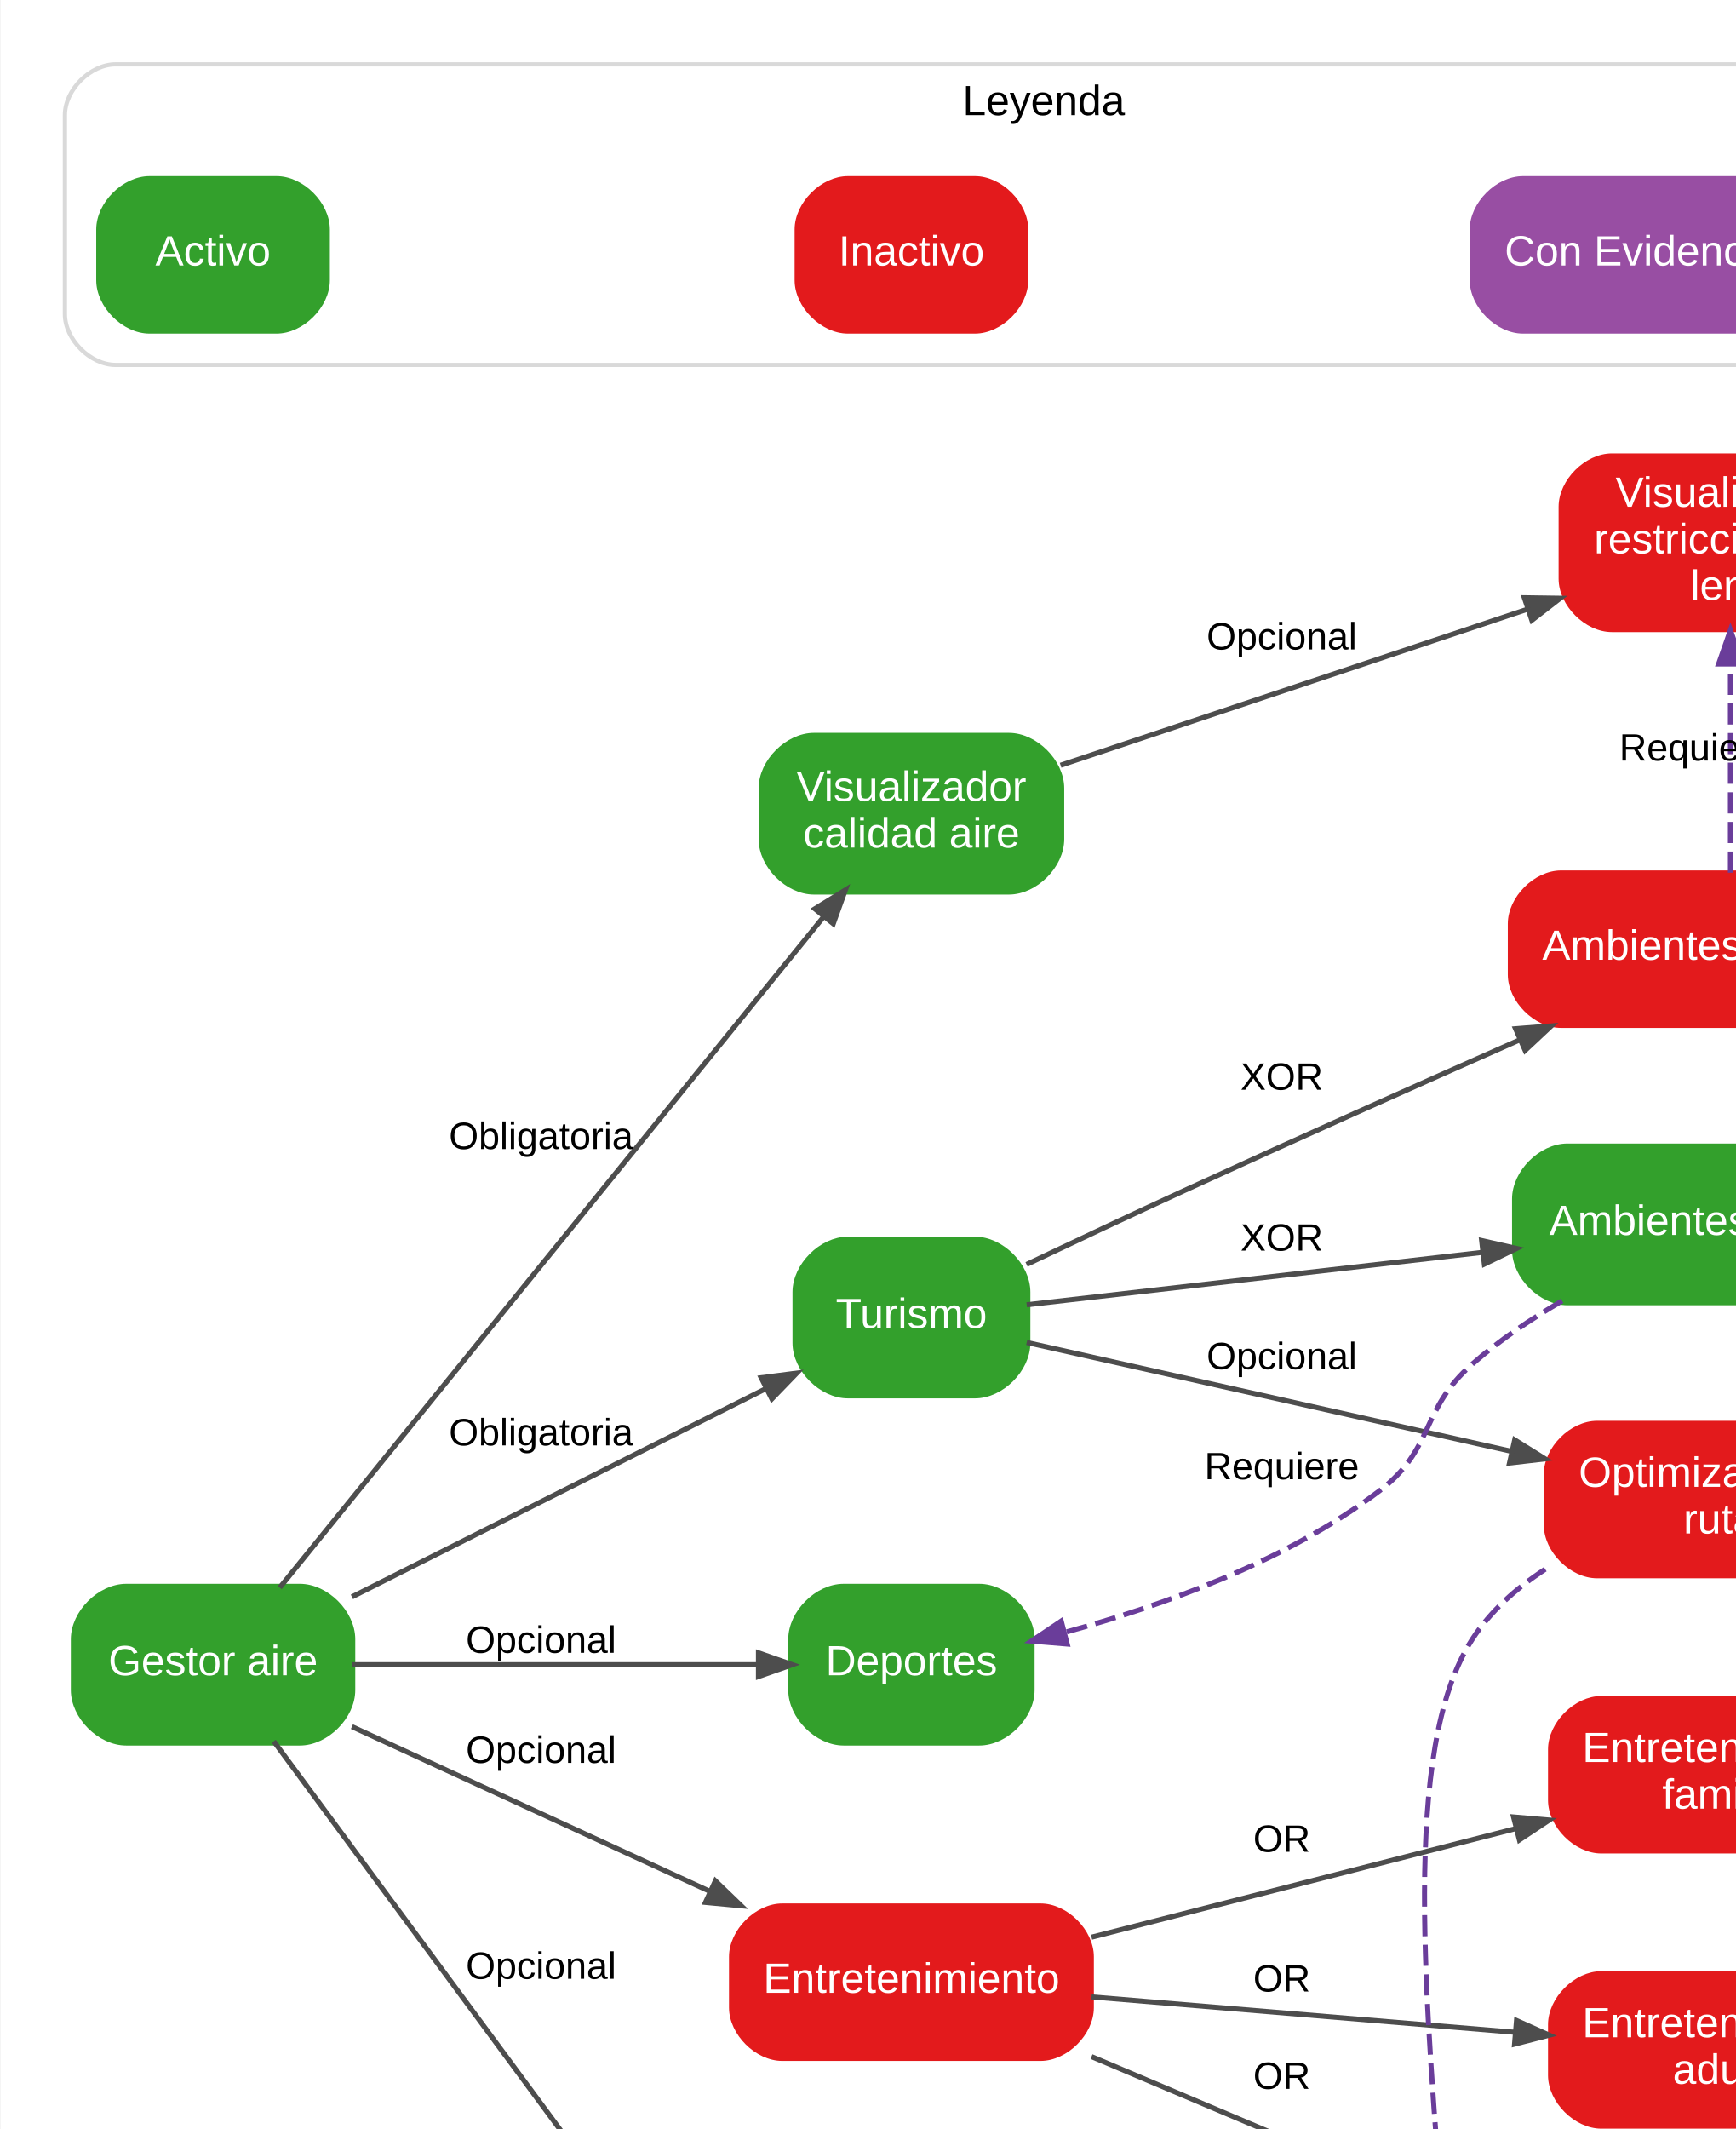
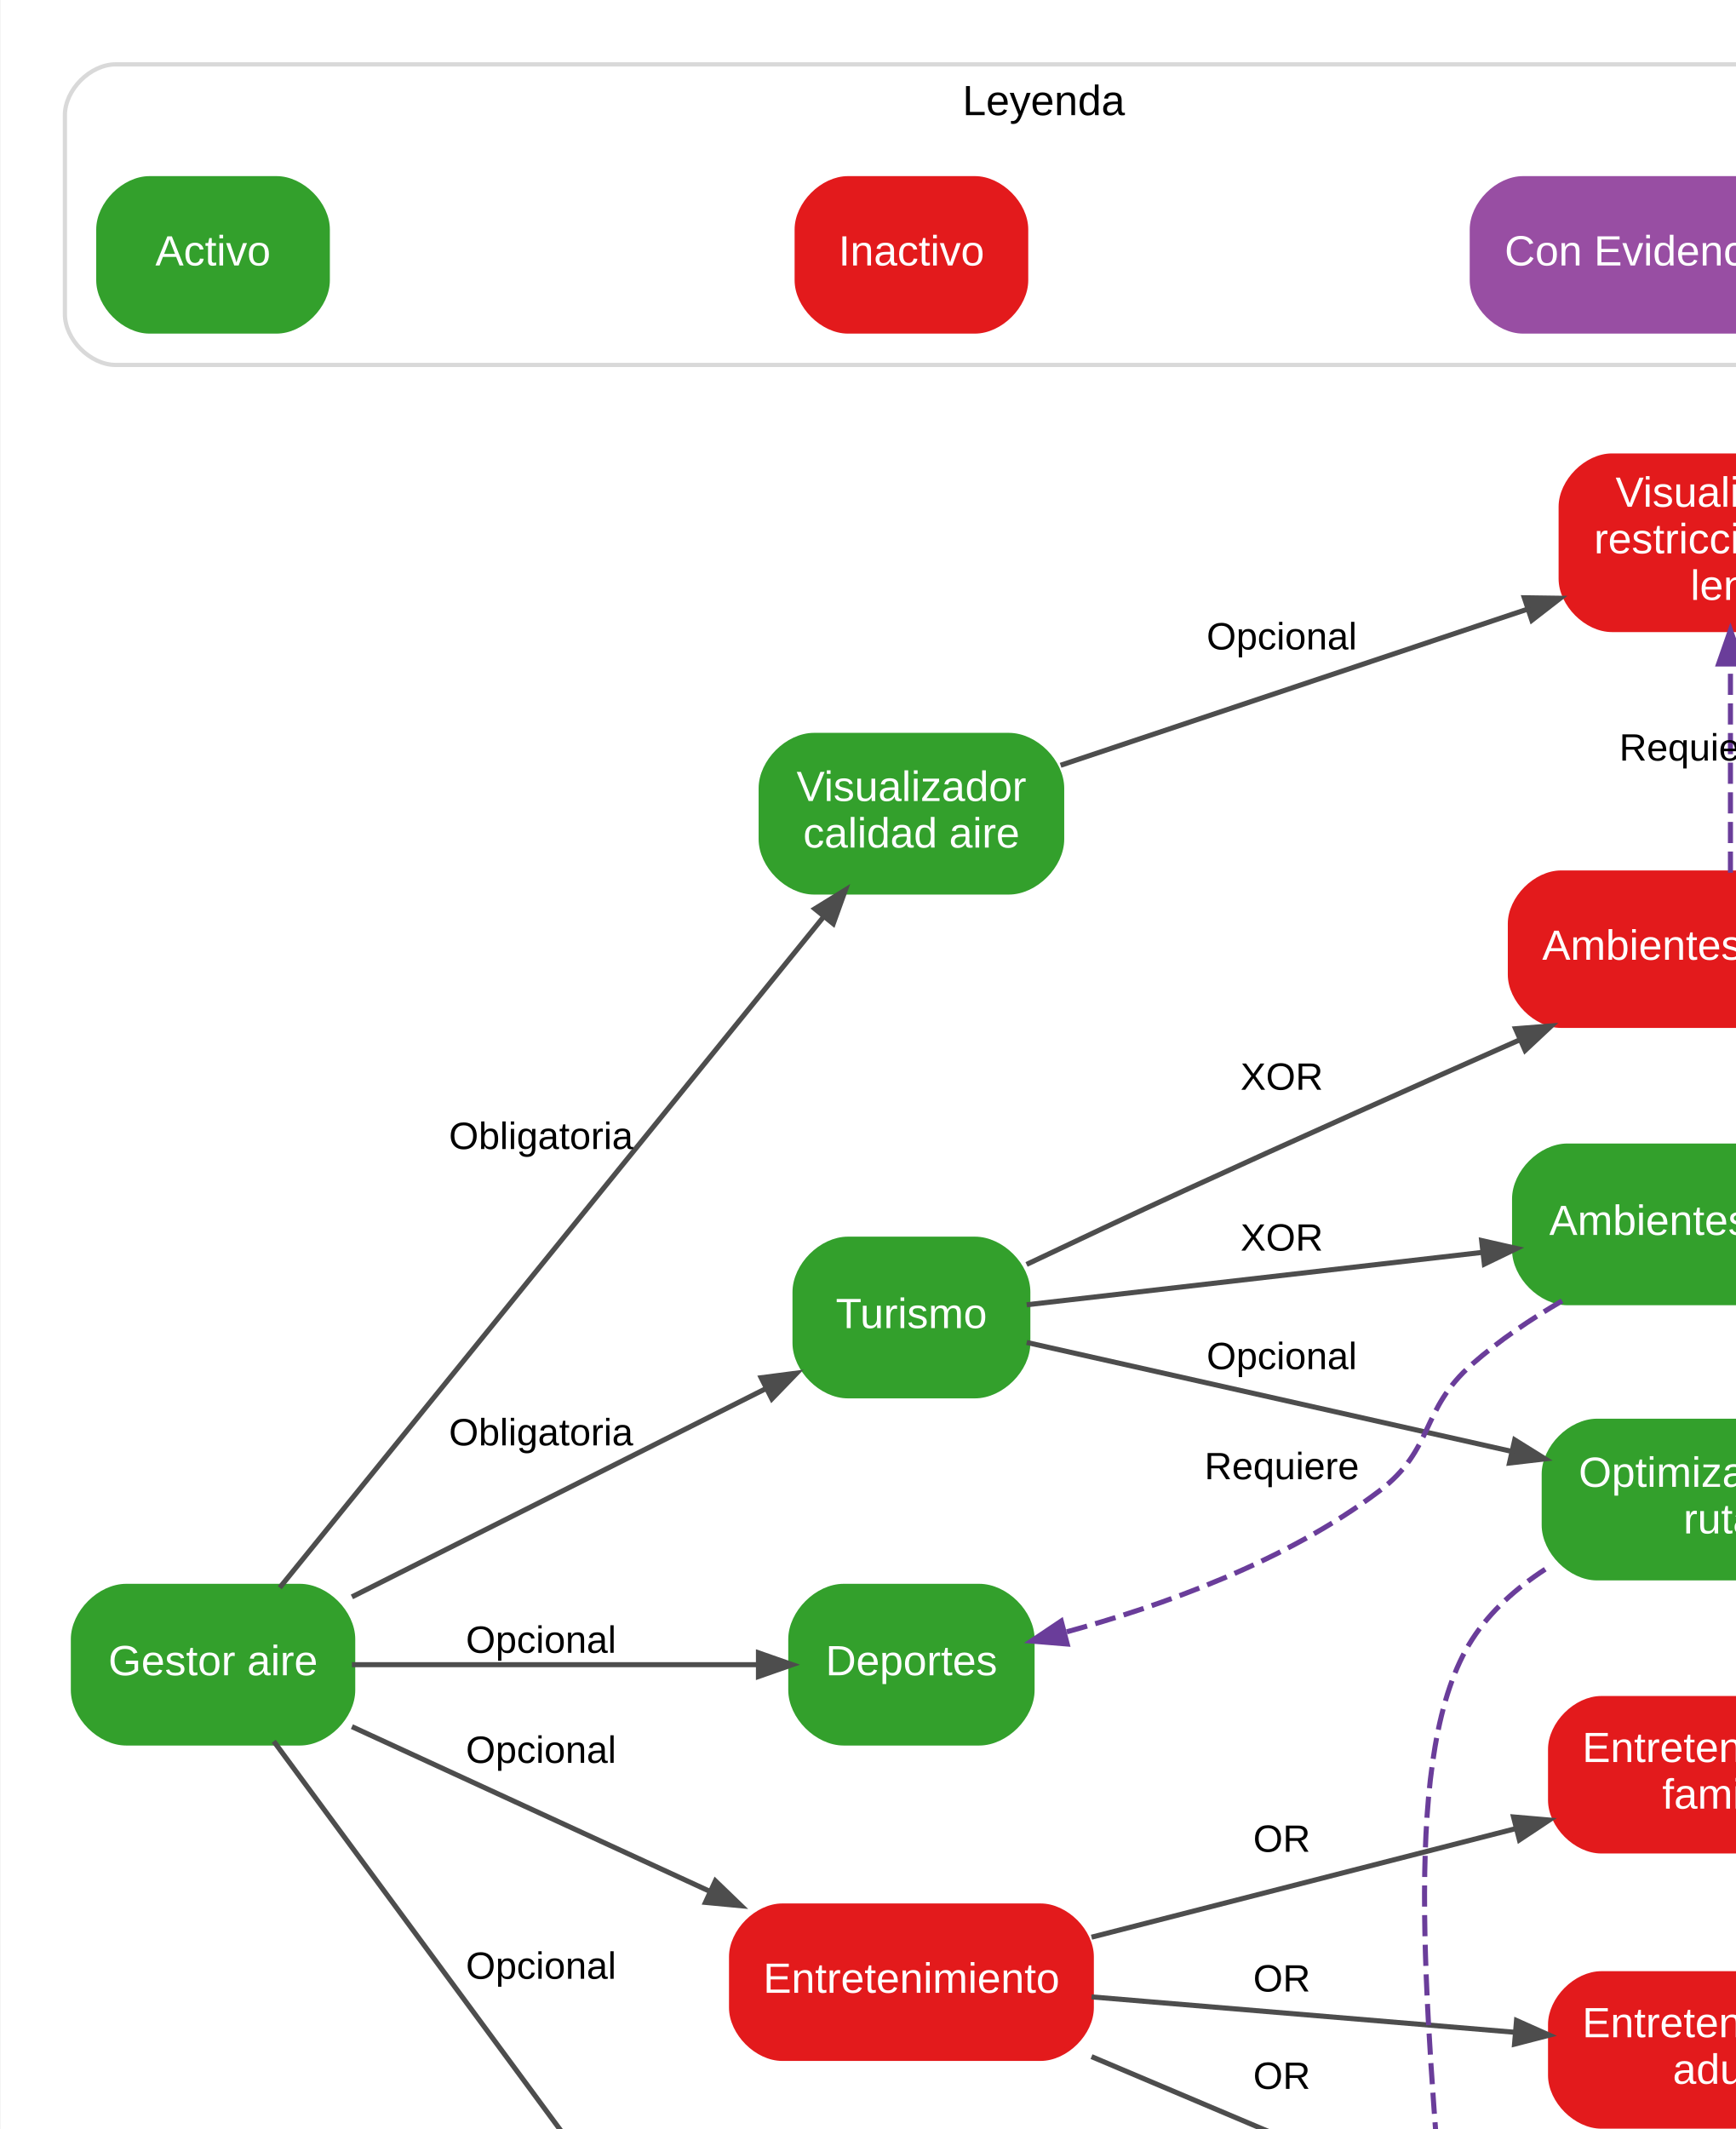
<svg xmlns="http://www.w3.org/2000/svg" width="958pt" height="1175pt" viewBox="0.00 0.00 626.90 769.40">
  <g id="graph0" class="graph" transform="scale(1.53 1.53) rotate(0) translate(7.2 762.2)">
    <polygon fill="white" stroke="transparent" points="-7.2,7.2 -7.2,-762.2 619.7,-762.2 619.7,7.2 -7.2,7.2" />
    <g id="clust1" class="cluster">
      <path fill="none" stroke="#d9d9d9" d="M20,-676C20,-676 458.5,-676 458.5,-676 464.5,-676 470.5,-682 470.5,-688 470.5,-688 470.5,-735 470.5,-735 470.5,-741 464.5,-747 458.5,-747 458.5,-747 20,-747 20,-747 14,-747 8,-741 8,-735 8,-735 8,-688 8,-688 8,-682 14,-676 20,-676" />
      <text text-anchor="middle" x="239.25" y="-735" font-family="Arial" font-size="10.00">Leyenda</text>
    </g>
    <g id="node1" class="node">
      <path fill="#33a02c" stroke="#33a02c" stroke-width="2.2" d="M63.5,-387C63.5,-387 22.5,-387 22.5,-387 16.5,-387 10.5,-381 10.5,-375 10.5,-375 10.5,-363 10.5,-363 10.5,-357 16.5,-351 22.5,-351 22.5,-351 63.5,-351 63.5,-351 69.5,-351 75.5,-357 75.5,-363 75.5,-363 75.5,-375 75.5,-375 75.5,-381 69.5,-387 63.5,-387" />
      <text text-anchor="middle" x="43" y="-366.5" font-family="Arial" font-size="10.00" fill="white">Gestor aire</text>
    </g>
    <g id="node2" class="node">
      <path fill="#33a02c" stroke="#33a02c" stroke-width="2.2" d="M231,-588C231,-588 185,-588 185,-588 179,-588 173,-582 173,-576 173,-576 173,-564 173,-564 173,-558 179,-552 185,-552 185,-552 231,-552 231,-552 237,-552 243,-558 243,-564 243,-564 243,-576 243,-576 243,-582 237,-588 231,-588" />
      <text text-anchor="middle" x="208" y="-573" font-family="Arial" font-size="10.00" fill="white">Visualizador</text>
      <text text-anchor="middle" x="208" y="-562" font-family="Arial" font-size="10.00" fill="white">calidad aire</text>
    </g>
    <g id="edge1" class="edge">
      <path fill="none" stroke="#4d4d4d" stroke-width="1.2" d="M58.75,-387.19C88.15,-423.44 154.05,-504.7 187.18,-545.56" />
      <polygon fill="#4d4d4d" stroke="#4d4d4d" stroke-width="1.2" points="185.18,-547.54 192.4,-551.99 189.53,-544.02 185.18,-547.54" />
      <text text-anchor="middle" x="120.5" y="-490.8" font-family="Arial" font-size="9.00">Obligatoria</text>
    </g>
    <g id="node4" class="node">
      <path fill="#33a02c" stroke="#33a02c" stroke-width="2.2" d="M223,-469C223,-469 193,-469 193,-469 187,-469 181,-463 181,-457 181,-457 181,-445 181,-445 181,-439 187,-433 193,-433 193,-433 223,-433 223,-433 229,-433 235,-439 235,-445 235,-445 235,-457 235,-457 235,-463 229,-469 223,-469" />
      <text text-anchor="middle" x="208" y="-448.5" font-family="Arial" font-size="10.00" fill="white">Turismo</text>
    </g>
    <g id="edge2" class="edge">
      <path fill="none" stroke="#4d4d4d" stroke-width="1.2" d="M75.81,-385.01C103.97,-399.17 144.91,-419.76 173.54,-434.17" />
      <polygon fill="#4d4d4d" stroke="#4d4d4d" stroke-width="1.2" points="172.5,-436.78 180.91,-437.87 175.02,-431.78 172.5,-436.78" />
      <text text-anchor="middle" x="120.5" y="-420.8" font-family="Arial" font-size="9.00">Obligatoria</text>
    </g>
    <g id="node7" class="node">
      <path fill="#33a02c" stroke="#33a02c" stroke-width="2.2" d="M224,-387C224,-387 192,-387 192,-387 186,-387 180,-381 180,-375 180,-375 180,-363 180,-363 180,-357 186,-351 192,-351 192,-351 224,-351 224,-351 230,-351 236,-357 236,-363 236,-363 236,-375 236,-375 236,-381 230,-387 224,-387" />
      <text text-anchor="middle" x="208" y="-366.5" font-family="Arial" font-size="10.00" fill="white">Deportes</text>
    </g>
    <g id="edge3" class="edge">
      <path fill="none" stroke="#4d4d4d" stroke-width="1.2" d="M75.81,-369C103.39,-369 143.23,-369 171.77,-369" />
      <polygon fill="#4d4d4d" stroke="#4d4d4d" stroke-width="1.2" points="171.86,-371.8 179.86,-369 171.86,-366.2 171.86,-371.8" />
      <text text-anchor="middle" x="120.5" y="-371.8" font-family="Arial" font-size="9.00">Opcional</text>
    </g>
    <g id="node8" class="node">
      <path fill="#e31a1c" stroke="#e31a1c" stroke-width="1.2" d="M238.5,-312C238.5,-312 177.5,-312 177.5,-312 171.5,-312 165.5,-306 165.5,-300 165.5,-300 165.5,-288 165.5,-288 165.5,-282 171.5,-276 177.5,-276 177.5,-276 238.5,-276 238.5,-276 244.5,-276 250.5,-282 250.5,-288 250.5,-288 250.5,-300 250.5,-300 250.5,-306 244.5,-312 238.5,-312" />
      <text text-anchor="middle" x="208" y="-291.5" font-family="Arial" font-size="10.00" fill="white">Entretenimiento</text>
    </g>
    <g id="edge4" class="edge">
      <path fill="none" stroke="#4d4d4d" stroke-width="1.2" d="M75.81,-354.36C99.87,-343.29 133.25,-327.93 160.32,-315.48" />
      <polygon fill="#4d4d4d" stroke="#4d4d4d" stroke-width="1.2" points="161.68,-317.93 167.78,-312.05 159.34,-312.85 161.68,-317.93" />
      <text text-anchor="middle" x="120.5" y="-345.8" font-family="Arial" font-size="9.00">Opcional</text>
    </g>
    <g id="node12" class="node">
-       <path fill="#e31a1c" stroke="#e31a1c" stroke-width="1.2" d="M223,-166C223,-166 193,-166 193,-166 187,-166 181,-160 181,-154 181,-154 181,-142 181,-142 181,-136 187,-130 193,-130 193,-130 223,-130 223,-130 229,-130 235,-136 235,-142 235,-142 235,-154 235,-154 235,-160 229,-166 223,-166" />
+       <path fill="#984ea3" stroke="#984ea3" stroke-width="2.2" d="M223,-166C223,-166 193,-166 193,-166 187,-166 181,-160 181,-154 181,-154 181,-142 181,-142 181,-136 187,-130 193,-130 193,-130 223,-130 223,-130 229,-130 235,-136 235,-142 235,-142 235,-154 235,-154 235,-160 229,-166 223,-166" />
      <text text-anchor="middle" x="208" y="-145.5" font-family="Arial" font-size="10.00" fill="white">HQC</text>
    </g>
    <g id="edge5" class="edge">
      <path fill="none" stroke="#4d4d4d" stroke-width="1.2" d="M57.34,-350.91C86.48,-311.4 155.88,-217.32 188.91,-172.52" />
      <polygon fill="#4d4d4d" stroke="#4d4d4d" stroke-width="1.2" points="191.21,-174.13 193.71,-166.03 186.7,-170.8 191.21,-174.13" />
      <text text-anchor="middle" x="120.5" y="-294.8" font-family="Arial" font-size="9.00">Opcional</text>
    </g>
    <g id="node3" class="node">
      <path fill="#e31a1c" stroke="#e31a1c" stroke-width="1.2" d="M429.5,-654.5C429.5,-654.5 373.5,-654.5 373.5,-654.5 367.5,-654.5 361.5,-648.5 361.5,-642.5 361.5,-642.5 361.5,-625.5 361.5,-625.5 361.5,-619.5 367.5,-613.5 373.5,-613.5 373.5,-613.5 429.5,-613.5 429.5,-613.5 435.5,-613.5 441.5,-619.5 441.5,-625.5 441.5,-625.5 441.5,-642.5 441.5,-642.5 441.5,-648.5 435.5,-654.5 429.5,-654.5" />
      <text text-anchor="middle" x="401.5" y="-642.5" font-family="Arial" font-size="10.00" fill="white">Visualizador</text>
      <text text-anchor="middle" x="401.5" y="-631.5" font-family="Arial" font-size="10.00" fill="white">restriccion uso</text>
      <text text-anchor="middle" x="401.5" y="-620.5" font-family="Arial" font-size="10.00" fill="white">lena</text>
    </g>
    <g id="edge6" class="edge">
      <path fill="none" stroke="#4d4d4d" stroke-width="1.2" d="M243.24,-581.44C273.91,-591.69 319.2,-606.83 353.3,-618.23" />
      <polygon fill="#4d4d4d" stroke="#4d4d4d" stroke-width="1.2" points="352.8,-621.01 361.28,-620.89 354.58,-615.7 352.8,-621.01" />
      <text text-anchor="middle" x="295.5" y="-608.8" font-family="Arial" font-size="9.00">Opcional</text>
    </g>
    <g id="node5" class="node">
      <path fill="#e31a1c" stroke="#e31a1c" stroke-width="1.2" d="M441.5,-556C441.5,-556 361.5,-556 361.5,-556 355.5,-556 349.5,-550 349.5,-544 349.5,-544 349.5,-532 349.5,-532 349.5,-526 355.5,-520 361.5,-520 361.5,-520 441.5,-520 441.5,-520 447.5,-520 453.5,-526 453.5,-532 453.5,-532 453.5,-544 453.5,-544 453.5,-550 447.5,-556 441.5,-556" />
      <text text-anchor="middle" x="401.5" y="-535.5" font-family="Arial" font-size="10.00" fill="white">Ambientes cerrados</text>
    </g>
    <g id="edge7" class="edge">
      <path fill="none" stroke="#4d4d4d" stroke-width="1.2" d="M235.2,-463.54C246.63,-468.97 260.2,-475.36 272.5,-481 298.54,-492.95 327.7,-505.96 351.61,-516.54" />
      <polygon fill="#4d4d4d" stroke="#4d4d4d" stroke-width="1.2" points="350.73,-519.21 359.18,-519.88 352.99,-514.09 350.73,-519.21" />
      <text text-anchor="middle" x="295.5" y="-504.8" font-family="Arial" font-size="9.00">XOR</text>
    </g>
    <g id="node6" class="node">
      <path fill="#33a02c" stroke="#33a02c" stroke-width="2.2" d="M440,-491C440,-491 363,-491 363,-491 357,-491 351,-485 351,-479 351,-479 351,-467 351,-467 351,-461 357,-455 363,-455 363,-455 440,-455 440,-455 446,-455 452,-461 452,-467 452,-467 452,-479 452,-479 452,-485 446,-491 440,-491" />
      <text text-anchor="middle" x="401.5" y="-470.5" font-family="Arial" font-size="10.00" fill="white">Ambientes abiertos</text>
    </g>
    <g id="edge8" class="edge">
      <path fill="none" stroke="#4d4d4d" stroke-width="1.2" d="M235.23,-454.01C262.84,-457.19 307.2,-462.28 343.02,-466.4" />
      <polygon fill="#4d4d4d" stroke="#4d4d4d" stroke-width="1.2" points="342.72,-469.18 350.98,-467.31 343.36,-463.62 342.72,-469.18" />
      <text text-anchor="middle" x="295.5" y="-466.8" font-family="Arial" font-size="9.00">XOR</text>
    </g>
    <g id="node19" class="node">
-       <path fill="#e31a1c" stroke="#e31a1c" stroke-width="1.2" d="M433,-426C433,-426 370,-426 370,-426 364,-426 358,-420 358,-414 358,-414 358,-402 358,-402 358,-396 364,-390 370,-390 370,-390 433,-390 433,-390 439,-390 445,-396 445,-402 445,-402 445,-414 445,-414 445,-420 439,-426 433,-426" />
+       <path fill="#33a02c" stroke="#33a02c" stroke-width="2.2" d="M433,-426C433,-426 370,-426 370,-426 364,-426 358,-420 358,-414 358,-414 358,-402 358,-402 358,-396 364,-390 370,-390 370,-390 433,-390 433,-390 439,-390 445,-396 445,-402 445,-402 445,-414 445,-414 445,-420 439,-426 433,-426" />
      <text text-anchor="middle" x="401.5" y="-411" font-family="Arial" font-size="10.00" fill="white">Optimizacion de</text>
      <text text-anchor="middle" x="401.5" y="-400" font-family="Arial" font-size="10.00" fill="white">rutas</text>
    </g>
    <g id="edge9" class="edge">
      <path fill="none" stroke="#4d4d4d" stroke-width="1.2" d="M235.23,-445.11C264.56,-438.52 312.77,-427.7 349.58,-419.43" />
      <polygon fill="#4d4d4d" stroke="#4d4d4d" stroke-width="1.2" points="350.53,-422.09 357.72,-417.61 349.3,-416.63 350.53,-422.09" />
      <text text-anchor="middle" x="295.5" y="-438.8" font-family="Arial" font-size="9.00">Opcional</text>
    </g>
    <g id="edge10" class="edge">
      <path fill="none" stroke="#6a3d9a" stroke-width="1.2" stroke-dasharray="5,2" d="M401.5,-556.06C401.5,-569.93 401.5,-589.37 401.5,-605.36" />
      <polygon fill="#6a3d9a" stroke="#6a3d9a" stroke-width="1.2" points="398.7,-605.36 401.5,-613.36 404.3,-605.36 398.7,-605.36" />
      <text text-anchor="middle" x="393.5" y="-582.55" font-family="Arial" font-size="9.00">Requiere</text>
    </g>
    <g id="edge11" class="edge">
      <path fill="none" stroke="#6a3d9a" stroke-width="1.2" stroke-dasharray="5,2" d="M361.72,-454.93C354.28,-450.59 346.84,-445.57 340.5,-440 328.07,-429.09 331.68,-419.98 318.5,-410 296.5,-393.34 266.98,-382.81 244.13,-376.6" />
      <polygon fill="#6a3d9a" stroke="#6a3d9a" stroke-width="1.2" points="244.8,-373.88 236.35,-374.58 243.39,-379.3 244.8,-373.88" />
      <text text-anchor="middle" x="295.5" y="-412.8" font-family="Arial" font-size="9.00">Requiere</text>
    </g>
    <g id="node9" class="node">
      <path fill="#e31a1c" stroke="#e31a1c" stroke-width="1.2" d="M432,-361C432,-361 371,-361 371,-361 365,-361 359,-355 359,-349 359,-349 359,-337 359,-337 359,-331 365,-325 371,-325 371,-325 432,-325 432,-325 438,-325 444,-331 444,-337 444,-337 444,-349 444,-349 444,-355 438,-361 432,-361" />
      <text text-anchor="middle" x="401.5" y="-346" font-family="Arial" font-size="10.00" fill="white">Entretenimiento</text>
      <text text-anchor="middle" x="401.5" y="-335" font-family="Arial" font-size="10.00" fill="white">familiar</text>
    </g>
    <g id="edge12" class="edge">
      <path fill="none" stroke="#4d4d4d" stroke-width="1.2" d="M250.55,-304.63C279.94,-312.15 319.48,-322.27 350.58,-330.23" />
      <polygon fill="#4d4d4d" stroke="#4d4d4d" stroke-width="1.2" points="350.25,-333.03 358.7,-332.3 351.64,-327.61 350.25,-333.03" />
      <text text-anchor="middle" x="295.5" y="-324.8" font-family="Arial" font-size="9.00">OR</text>
    </g>
    <g id="node10" class="node">
      <path fill="#e31a1c" stroke="#e31a1c" stroke-width="1.2" d="M432,-296C432,-296 371,-296 371,-296 365,-296 359,-290 359,-284 359,-284 359,-272 359,-272 359,-266 365,-260 371,-260 371,-260 432,-260 432,-260 438,-260 444,-266 444,-272 444,-272 444,-284 444,-284 444,-290 438,-296 432,-296" />
      <text text-anchor="middle" x="401.5" y="-281" font-family="Arial" font-size="10.00" fill="white">Entretenimiento</text>
      <text text-anchor="middle" x="401.5" y="-270" font-family="Arial" font-size="10.00" fill="white">adulto</text>
    </g>
    <g id="edge13" class="edge">
      <path fill="none" stroke="#4d4d4d" stroke-width="1.2" d="M250.55,-290.53C279.94,-288.07 319.48,-284.77 350.58,-282.17" />
      <polygon fill="#4d4d4d" stroke="#4d4d4d" stroke-width="1.2" points="350.96,-284.95 358.7,-281.49 350.49,-279.37 350.96,-284.95" />
      <text text-anchor="middle" x="295.5" y="-291.8" font-family="Arial" font-size="9.00">OR</text>
    </g>
    <g id="node11" class="node">
      <path fill="#e31a1c" stroke="#e31a1c" stroke-width="1.2" d="M432,-231C432,-231 371,-231 371,-231 365,-231 359,-225 359,-219 359,-219 359,-207 359,-207 359,-201 365,-195 371,-195 371,-195 432,-195 432,-195 438,-195 444,-201 444,-207 444,-207 444,-219 444,-219 444,-225 438,-231 432,-231" />
      <text text-anchor="middle" x="401.5" y="-216" font-family="Arial" font-size="10.00" fill="white">Entretenimiento</text>
      <text text-anchor="middle" x="401.5" y="-205" font-family="Arial" font-size="10.00" fill="white">tercera edad</text>
    </g>
    <g id="edge14" class="edge">
      <path fill="none" stroke="#4d4d4d" stroke-width="1.2" d="M250.55,-276.42C280.06,-263.94 319.81,-247.13 350.97,-233.95" />
      <polygon fill="#4d4d4d" stroke="#4d4d4d" stroke-width="1.2" points="352.42,-236.38 358.7,-230.68 350.24,-231.22 352.42,-236.38" />
      <text text-anchor="middle" x="295.5" y="-268.8" font-family="Arial" font-size="9.00">OR</text>
    </g>
    <g id="node13" class="node">
-       <path fill="#e31a1c" stroke="#e31a1c" stroke-width="1.2" d="M417,-166C417,-166 386,-166 386,-166 380,-166 374,-160 374,-154 374,-154 374,-142 374,-142 374,-136 380,-130 386,-130 386,-130 417,-130 417,-130 423,-130 429,-136 429,-142 429,-142 429,-154 429,-154 429,-160 423,-166 417,-166" />
+       <path fill="#33a02c" stroke="#33a02c" stroke-width="2.2" d="M417,-166C417,-166 386,-166 386,-166 380,-166 374,-160 374,-154 374,-154 374,-142 374,-142 374,-136 380,-130 386,-130 386,-130 417,-130 417,-130 423,-130 429,-136 429,-142 429,-142 429,-154 429,-154 429,-160 423,-166 417,-166" />
      <text text-anchor="middle" x="401.5" y="-145.5" font-family="Arial" font-size="10.00" fill="white">Backend</text>
    </g>
    <g id="edge15" class="edge">
      <path fill="none" stroke="#4d4d4d" stroke-width="1.2" d="M235.23,-148C269.13,-148 328.26,-148 365.84,-148" />
      <polygon fill="#4d4d4d" stroke="#4d4d4d" stroke-width="1.2" points="365.98,-150.8 373.98,-148 365.98,-145.2 365.98,-150.8" />
      <text text-anchor="middle" x="295.5" y="-150.8" font-family="Arial" font-size="9.00">Obligatoria</text>
    </g>
    <g id="node14" class="node">
-       <path fill="#e31a1c" stroke="#e31a1c" stroke-width="1.2" d="M418.5,-101C418.5,-101 384.5,-101 384.5,-101 378.5,-101 372.5,-95 372.5,-89 372.5,-89 372.5,-77 372.5,-77 372.5,-71 378.5,-65 384.5,-65 384.5,-65 418.5,-65 418.5,-65 424.5,-65 430.5,-71 430.5,-77 430.5,-77 430.5,-89 430.5,-89 430.5,-95 424.5,-101 418.5,-101" />
+       <path fill="#33a02c" stroke="#33a02c" stroke-width="2.2" d="M418.5,-101C418.5,-101 384.5,-101 384.5,-101 378.5,-101 372.5,-95 372.5,-89 372.5,-89 372.5,-77 372.5,-77 372.5,-71 378.5,-65 384.5,-65 384.5,-65 418.5,-65 418.5,-65 424.5,-65 430.5,-71 430.5,-77 430.5,-77 430.5,-89 430.5,-89 430.5,-95 424.5,-101 418.5,-101" />
      <text text-anchor="middle" x="401.5" y="-80.5" font-family="Arial" font-size="10.00" fill="white">Algoritmo</text>
    </g>
    <g id="edge16" class="edge">
      <path fill="none" stroke="#4d4d4d" stroke-width="1.2" d="M235.23,-139.1C268.79,-127.7 327.09,-107.92 364.72,-95.15" />
      <polygon fill="#4d4d4d" stroke="#4d4d4d" stroke-width="1.2" points="365.74,-97.76 372.42,-92.53 363.94,-92.45 365.74,-97.76" />
      <text text-anchor="middle" x="295.5" y="-128.8" font-family="Arial" font-size="9.00">Obligatoria</text>
    </g>
    <g id="node15" class="node">
      <path fill="#e31a1c" stroke="#e31a1c" stroke-width="1.2" d="M600.5,-231C600.5,-231 538.5,-231 538.5,-231 532.5,-231 526.5,-225 526.5,-219 526.5,-219 526.5,-207 526.5,-207 526.5,-201 532.5,-195 538.5,-195 538.5,-195 600.5,-195 600.5,-195 606.5,-195 612.5,-201 612.5,-207 612.5,-207 612.5,-219 612.5,-219 612.5,-225 606.5,-231 600.5,-231" />
      <text text-anchor="middle" x="569.5" y="-210.5" font-family="Arial" font-size="10.00" fill="white">Qiskit Simulator</text>
    </g>
    <g id="edge17" class="edge">
      <path fill="none" stroke="#4d4d4d" stroke-width="1.2" d="M429.17,-158.44C453.23,-167.87 489.25,-181.97 518.64,-193.48" />
      <polygon fill="#4d4d4d" stroke="#4d4d4d" stroke-width="1.2" points="517.88,-196.18 526.35,-196.49 519.92,-190.97 517.88,-196.18" />
      <text text-anchor="middle" x="494.5" y="-189.8" font-family="Arial" font-size="9.00">XOR</text>
    </g>
    <g id="node16" class="node">
-       <path fill="#e31a1c" stroke="#e31a1c" stroke-width="1.2" d="M597,-166C597,-166 542,-166 542,-166 536,-166 530,-160 530,-154 530,-154 530,-142 530,-142 530,-136 536,-130 542,-130 542,-130 597,-130 597,-130 603,-130 609,-136 609,-142 609,-142 609,-154 609,-154 609,-160 603,-166 597,-166" />
+       <path fill="#984ea3" stroke="#984ea3" stroke-width="2.2" d="M597,-166C597,-166 542,-166 542,-166 536,-166 530,-160 530,-154 530,-154 530,-142 530,-142 530,-136 536,-130 542,-130 542,-130 597,-130 597,-130 603,-130 609,-136 609,-142 609,-142 609,-154 609,-154 609,-160 603,-166 597,-166" />
      <text text-anchor="middle" x="569.5" y="-145.5" font-family="Arial" font-size="10.00" fill="white">Cirq Simulator</text>
    </g>
    <g id="edge18" class="edge">
      <path fill="none" stroke="#4d4d4d" stroke-width="1.2" d="M429.17,-148C454.05,-148 491.72,-148 521.62,-148" />
      <polygon fill="#4d4d4d" stroke="#4d4d4d" stroke-width="1.2" points="521.83,-150.8 529.83,-148 521.83,-145.2 521.83,-150.8" />
      <text text-anchor="middle" x="494.5" y="-150.8" font-family="Arial" font-size="9.00">XOR</text>
    </g>
    <g id="node17" class="node">
-       <path fill="#e31a1c" stroke="#e31a1c" stroke-width="1.2" d="M584.5,-101C584.5,-101 554.5,-101 554.5,-101 548.5,-101 542.5,-95 542.5,-89 542.5,-89 542.5,-77 542.5,-77 542.5,-71 548.5,-65 554.5,-65 554.5,-65 584.5,-65 584.5,-65 590.5,-65 596.5,-71 596.5,-77 596.5,-77 596.5,-89 596.5,-89 596.5,-95 590.5,-101 584.5,-101" />
+       <path fill="#33a02c" stroke="#33a02c" stroke-width="2.2" d="M584.5,-101C584.5,-101 554.5,-101 554.5,-101 548.5,-101 542.5,-95 542.5,-89 542.5,-89 542.5,-77 542.5,-77 542.5,-71 548.5,-65 554.5,-65 554.5,-65 584.5,-65 584.5,-65 590.5,-65 596.5,-71 596.5,-77 596.5,-77 596.5,-89 596.5,-89 596.5,-95 590.5,-101 584.5,-101" />
      <text text-anchor="middle" x="569.5" y="-80.5" font-family="Arial" font-size="10.00" fill="white">QAOA</text>
    </g>
    <g id="edge19" class="edge">
      <path fill="none" stroke="#4d4d4d" stroke-width="1.2" d="M430.66,-83C459.24,-83 503.52,-83 534.14,-83" />
      <polygon fill="#4d4d4d" stroke="#4d4d4d" stroke-width="1.2" points="534.39,-85.8 542.39,-83 534.39,-80.2 534.39,-85.8" />
      <text text-anchor="middle" x="494.5" y="-85.8" font-family="Arial" font-size="9.00">XOR</text>
    </g>
    <g id="node18" class="node">
      <path fill="#e31a1c" stroke="#e31a1c" stroke-width="1.2" d="M584.5,-36C584.5,-36 554.5,-36 554.5,-36 548.5,-36 542.5,-30 542.5,-24 542.5,-24 542.5,-12 542.5,-12 542.5,-6 548.5,0 554.5,0 554.5,0 584.5,0 584.5,0 590.5,0 596.5,-6 596.5,-12 596.5,-12 596.5,-24 596.5,-24 596.5,-30 590.5,-36 584.5,-36" />
      <text text-anchor="middle" x="569.5" y="-15.5" font-family="Arial" font-size="10.00" fill="white">VQE</text>
    </g>
    <g id="edge20" class="edge">
      <path fill="none" stroke="#4d4d4d" stroke-width="1.2" d="M430.66,-71.97C459.48,-60.69 504.28,-43.15 534.92,-31.15" />
      <polygon fill="#4d4d4d" stroke="#4d4d4d" stroke-width="1.2" points="535.97,-33.75 542.39,-28.22 533.92,-28.53 535.97,-33.75" />
      <text text-anchor="middle" x="494.5" y="-53.8" font-family="Arial" font-size="9.00">XOR</text>
    </g>
    <g id="edge21" class="edge">
      <path fill="none" stroke="#6a3d9a" stroke-width="1.2" stroke-dasharray="5,2" d="M357.74,-391.54C350.99,-387.14 344.82,-381.69 340.5,-375 306.65,-322.56 364.33,-137.37 318.5,-95 292.77,-71.21 254.39,-100.53 230.57,-124.1" />
      <polygon fill="#6a3d9a" stroke="#6a3d9a" stroke-width="1.2" points="228.45,-122.27 224.84,-129.94 232.44,-126.19 228.45,-122.27" />
      <text text-anchor="middle" x="295.5" y="-97.8" font-family="Arial" font-size="9.00">Requiere</text>
    </g>
    <g id="node20" class="node">
      <path fill="#33a02c" stroke="#33a02c" stroke-width="1.2" d="M58,-720C58,-720 28,-720 28,-720 22,-720 16,-714 16,-708 16,-708 16,-696 16,-696 16,-690 22,-684 28,-684 28,-684 58,-684 58,-684 64,-684 70,-690 70,-696 70,-696 70,-708 70,-708 70,-714 64,-720 58,-720" />
      <text text-anchor="middle" x="43" y="-699.5" font-family="Arial" font-size="10.00" fill="white">Activo</text>
    </g>
    <g id="node21" class="node">
      <path fill="#e31a1c" stroke="#e31a1c" stroke-width="1.2" d="M223,-720C223,-720 193,-720 193,-720 187,-720 181,-714 181,-708 181,-708 181,-696 181,-696 181,-690 187,-684 193,-684 193,-684 223,-684 223,-684 229,-684 235,-690 235,-696 235,-696 235,-708 235,-708 235,-714 229,-720 223,-720" />
      <text text-anchor="middle" x="208" y="-699.5" font-family="Arial" font-size="10.00" fill="white">Inactivo</text>
    </g>
    <g id="node22" class="node">
      <path fill="#984ea3" stroke="#984ea3" stroke-width="1.2" d="M450.5,-720C450.5,-720 352.5,-720 352.5,-720 346.5,-720 340.5,-714 340.5,-708 340.5,-708 340.5,-696 340.5,-696 340.5,-690 346.5,-684 352.5,-684 352.5,-684 450.5,-684 450.5,-684 456.5,-684 462.5,-690 462.5,-696 462.5,-696 462.5,-708 462.5,-708 462.5,-714 456.5,-720 450.5,-720" />
      <text text-anchor="middle" x="401.5" y="-699.5" font-family="Arial" font-size="10.00" fill="white">Con Evidencia Cuántica</text>
    </g>
  </g>
</svg>
